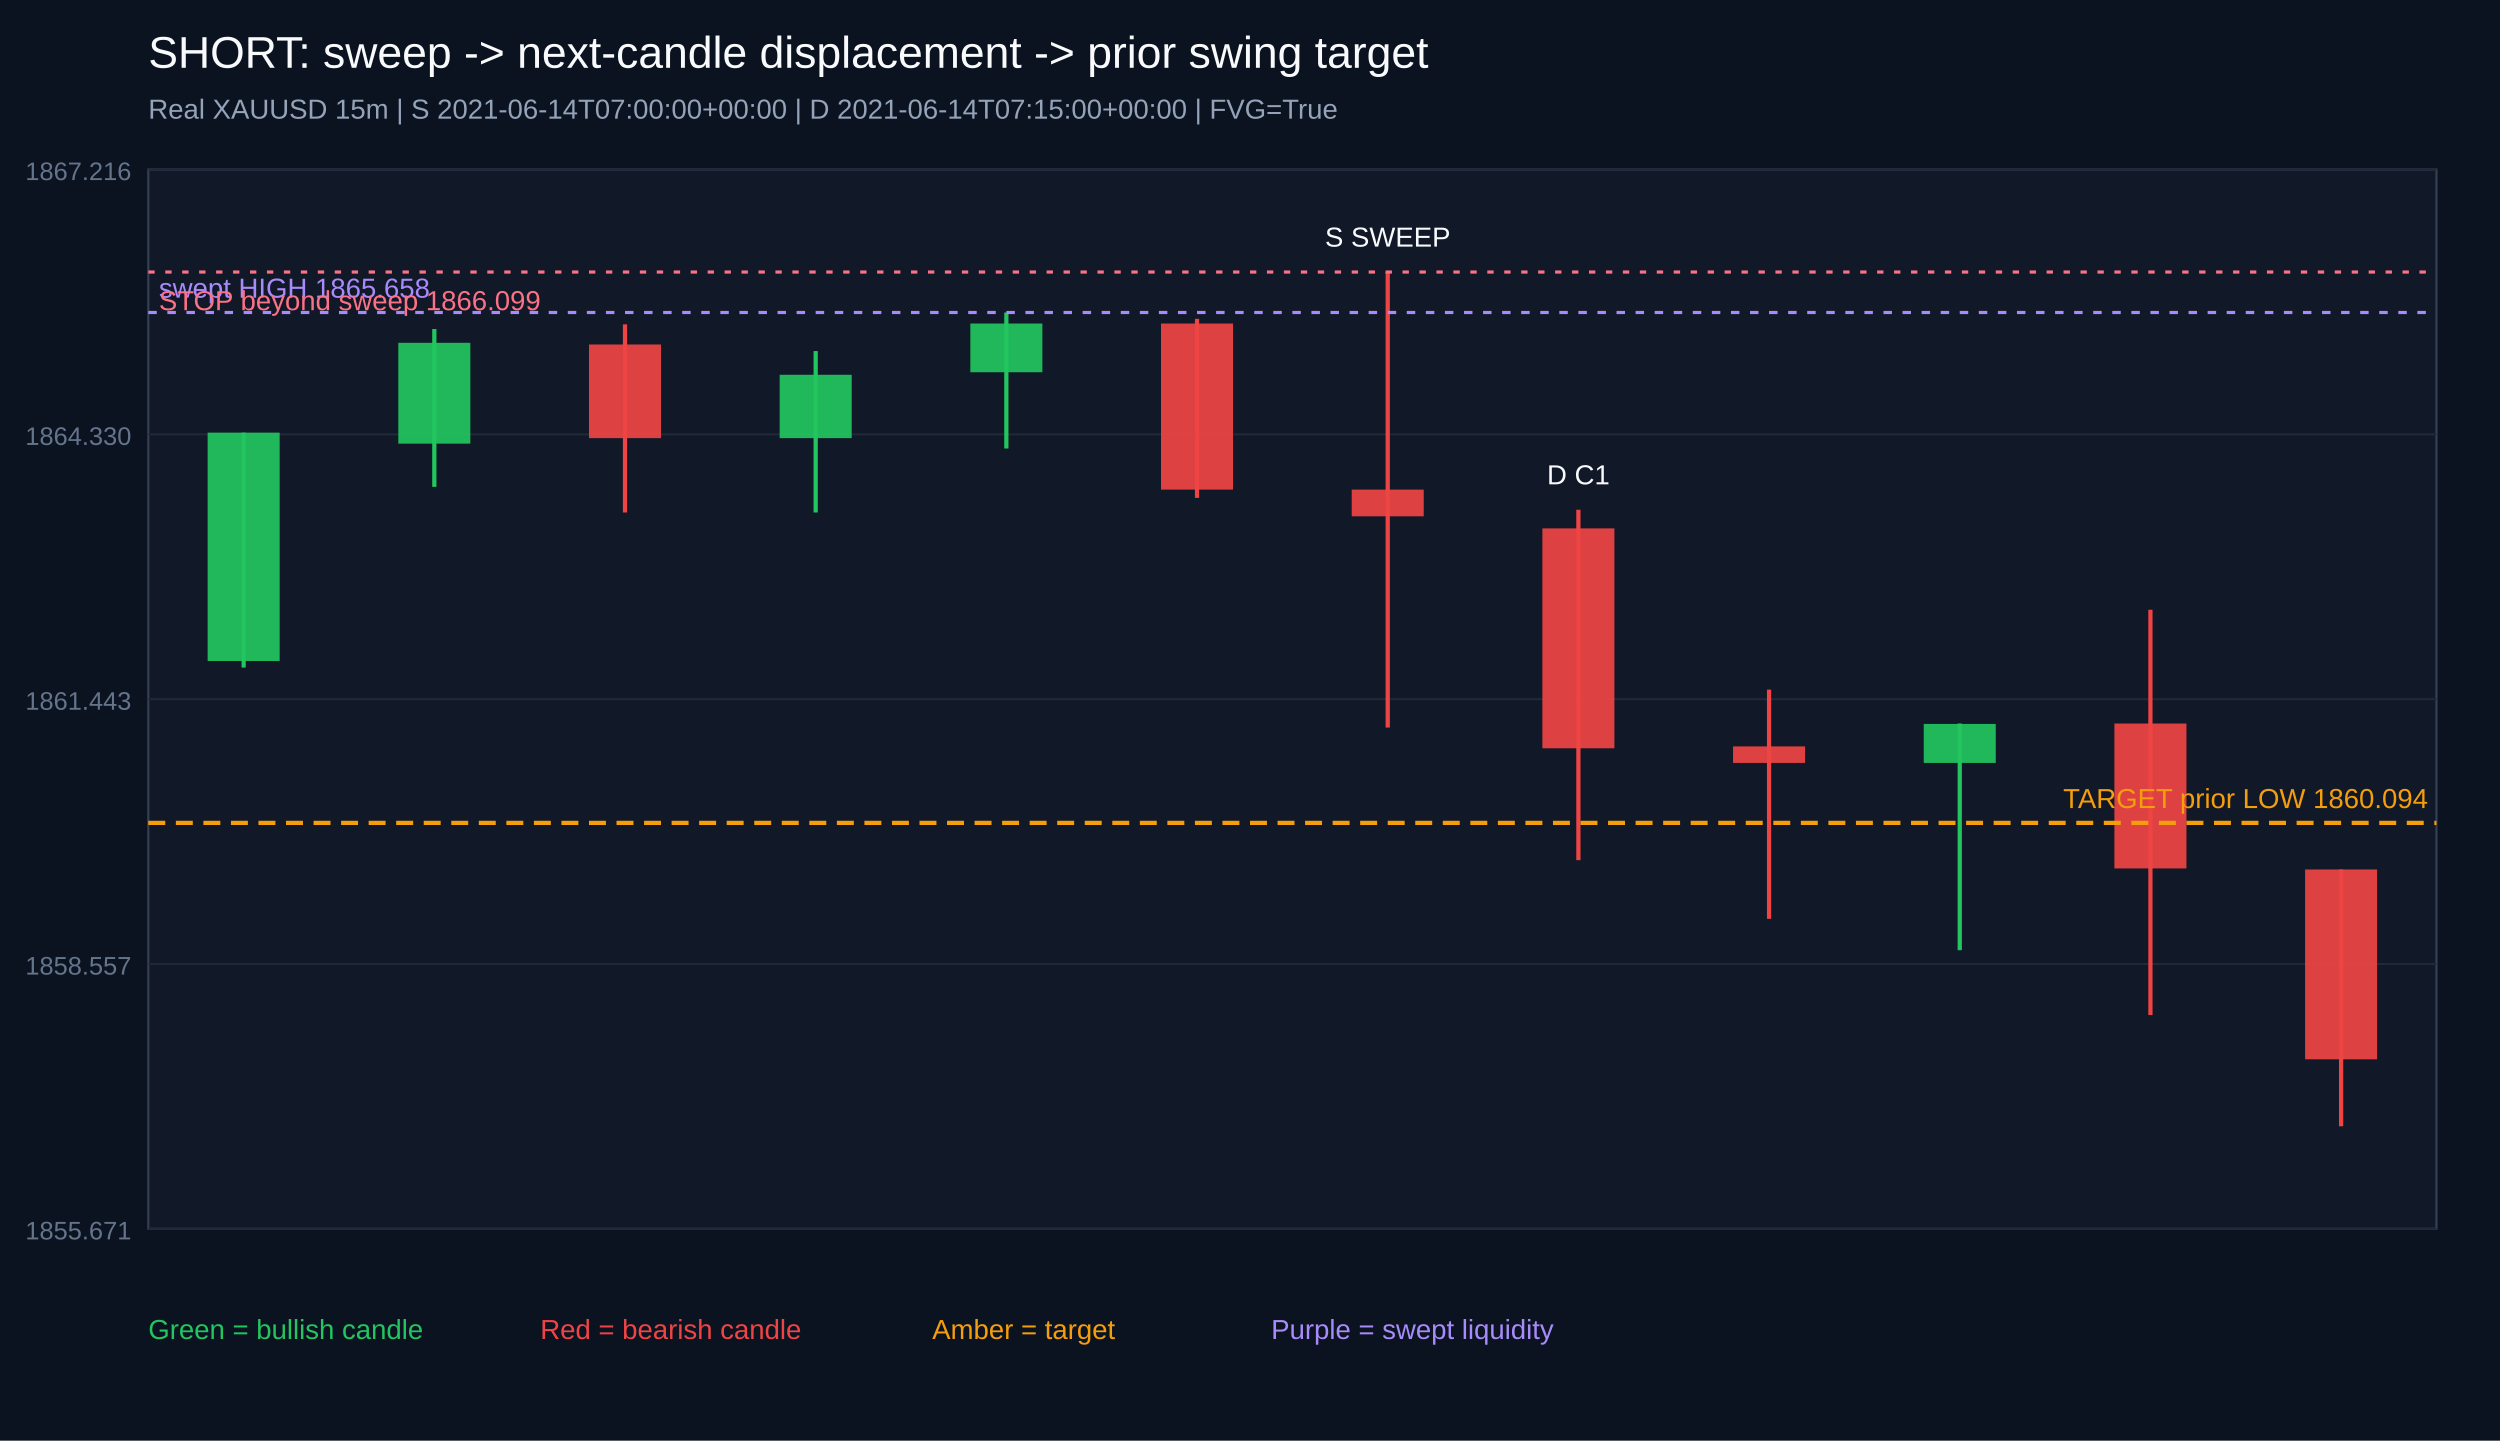
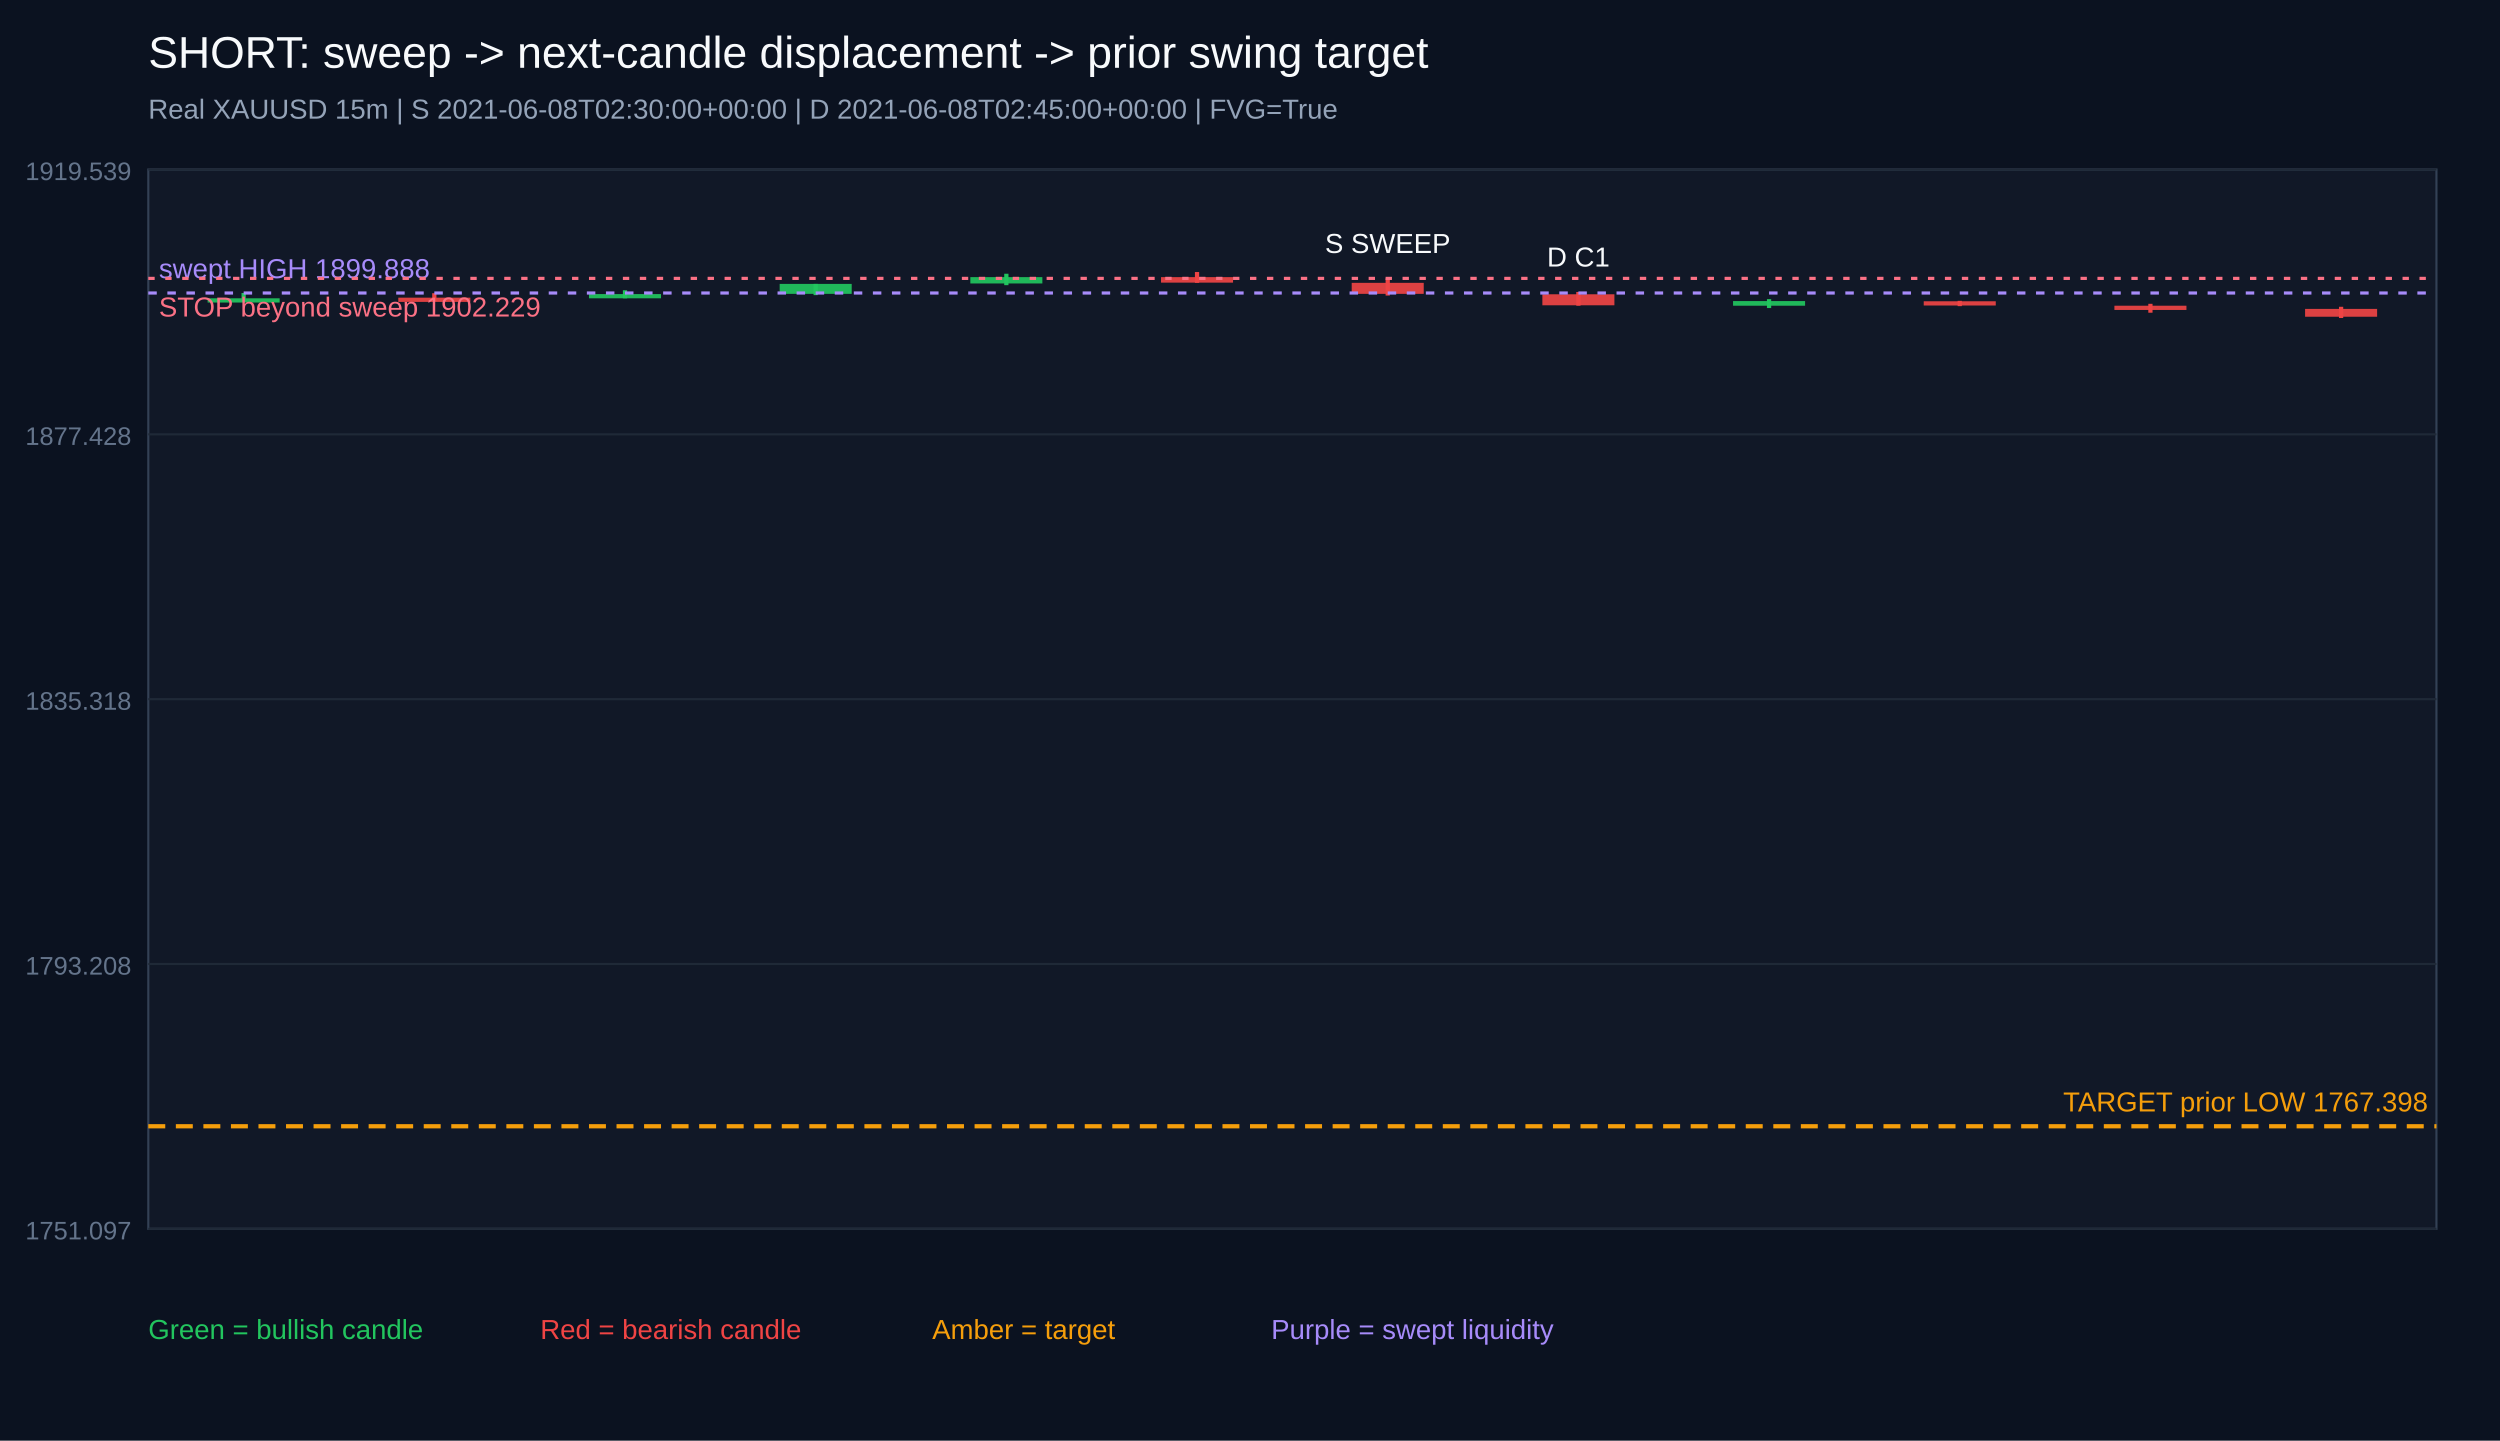
<svg xmlns="http://www.w3.org/2000/svg" width="1180" height="680" viewBox="0 0 1180 680">
  <rect width="100%" height="100%" fill="#0b1220" />
  <text x="70.0" y="32.0" fill="#f8fafc" font-size="21px" text-anchor="start" font-family="Arial, sans-serif">SHORT: sweep -&gt; next-candle displacement -&gt; prior swing target</text>
-   <text x="70.0" y="56.0" fill="#94a3b8" font-size="13px" text-anchor="start" font-family="Arial, sans-serif">Real XAUUSD 15m | S 2021-06-14T07:00:00+00:00 | D 2021-06-14T07:15:00+00:00 | FVG=True</text>
+   <text x="70.0" y="56.0" fill="#94a3b8" font-size="13px" text-anchor="start" font-family="Arial, sans-serif">Real XAUUSD 15m | S 2021-06-08T02:30:00+00:00 | D 2021-06-08T02:45:00+00:00 | FVG=True</text>
  <rect x="70" y="80" width="1080" height="500" fill="#111827" stroke="#334155" />
  <line x1="70" y1="580.0" x2="1150" y2="580.0" stroke="#1f2937" />
-   <text x="62.0" y="585.0" fill="#64748b" font-size="12px" text-anchor="end" font-family="Arial, sans-serif">1855.671</text>
+   <text x="62.0" y="585.0" fill="#64748b" font-size="12px" text-anchor="end" font-family="Arial, sans-serif">1751.097</text>
  <line x1="70" y1="455.0" x2="1150" y2="455.0" stroke="#1f2937" />
-   <text x="62.0" y="460.0" fill="#64748b" font-size="12px" text-anchor="end" font-family="Arial, sans-serif">1858.557</text>
+   <text x="62.0" y="460.0" fill="#64748b" font-size="12px" text-anchor="end" font-family="Arial, sans-serif">1793.208</text>
  <line x1="70" y1="330.0" x2="1150" y2="330.0" stroke="#1f2937" />
-   <text x="62.0" y="335.0" fill="#64748b" font-size="12px" text-anchor="end" font-family="Arial, sans-serif">1861.443</text>
+   <text x="62.0" y="335.0" fill="#64748b" font-size="12px" text-anchor="end" font-family="Arial, sans-serif">1835.318</text>
  <line x1="70" y1="205.0" x2="1150" y2="205.0" stroke="#1f2937" />
-   <text x="62.0" y="210.0" fill="#64748b" font-size="12px" text-anchor="end" font-family="Arial, sans-serif">1864.330</text>
+   <text x="62.0" y="210.0" fill="#64748b" font-size="12px" text-anchor="end" font-family="Arial, sans-serif">1877.428</text>
  <line x1="70" y1="80.0" x2="1150" y2="80.0" stroke="#1f2937" />
-   <text x="62.0" y="85.0" fill="#64748b" font-size="12px" text-anchor="end" font-family="Arial, sans-serif">1867.216</text>
-   <line x1="115.0" y1="204.2" x2="115.0" y2="315.1" stroke="#22c55e" stroke-width="2" />
-   <rect x="98.0" y="204.2" width="34.0" height="107.8" fill="#22c55e" opacity="0.92" />
-   <line x1="205.0" y1="155.3" x2="205.0" y2="229.8" stroke="#22c55e" stroke-width="2" />
-   <rect x="188.0" y="161.8" width="34.0" height="47.6" fill="#22c55e" opacity="0.92" />
-   <line x1="295.0" y1="153.1" x2="295.0" y2="241.9" stroke="#ef4444" stroke-width="2" />
-   <rect x="278.0" y="162.6" width="34.0" height="44.2" fill="#ef4444" opacity="0.92" />
-   <line x1="385.0" y1="165.7" x2="385.0" y2="241.9" stroke="#22c55e" stroke-width="2" />
-   <rect x="368.0" y="176.9" width="34.0" height="29.9" fill="#22c55e" opacity="0.92" />
-   <line x1="475.0" y1="147.5" x2="475.0" y2="211.7" stroke="#22c55e" stroke-width="2" />
-   <rect x="458.0" y="152.7" width="34.0" height="23.0" fill="#22c55e" opacity="0.92" />
-   <line x1="565.0" y1="150.5" x2="565.0" y2="235.0" stroke="#ef4444" stroke-width="2" />
-   <rect x="548.0" y="152.7" width="34.0" height="78.4" fill="#ef4444" opacity="0.92" />
-   <line x1="655.0" y1="128.4" x2="655.0" y2="343.4" stroke="#ef4444" stroke-width="2" />
-   <rect x="638.0" y="231.1" width="34.0" height="12.6" fill="#ef4444" opacity="0.92" />
-   <text x="655.0" y="116.4" fill="#f8fafc" font-size="13px" text-anchor="middle" font-family="Arial, sans-serif">S SWEEP</text>
-   <line x1="745.0" y1="240.6" x2="745.0" y2="406.0" stroke="#ef4444" stroke-width="2" />
-   <rect x="728.0" y="249.4" width="34.0" height="103.8" fill="#ef4444" opacity="0.92" />
-   <text x="745.0" y="228.6" fill="#f8fafc" font-size="13px" text-anchor="middle" font-family="Arial, sans-serif">D C1</text>
-   <line x1="835.0" y1="325.5" x2="835.0" y2="433.7" stroke="#ef4444" stroke-width="2" />
-   <rect x="818.0" y="352.3" width="34.0" height="7.8" fill="#ef4444" opacity="0.92" />
-   <line x1="925.0" y1="341.5" x2="925.0" y2="448.5" stroke="#22c55e" stroke-width="2" />
-   <rect x="908.0" y="341.7" width="34.0" height="18.4" fill="#22c55e" opacity="0.92" />
-   <line x1="1015.0" y1="287.8" x2="1015.0" y2="479.1" stroke="#ef4444" stroke-width="2" />
-   <rect x="998.0" y="341.5" width="34.0" height="68.4" fill="#ef4444" opacity="0.92" />
-   <line x1="1105.0" y1="410.4" x2="1105.0" y2="531.6" stroke="#ef4444" stroke-width="2" />
-   <rect x="1088.0" y="410.4" width="34.0" height="89.6" fill="#ef4444" opacity="0.92" />
-   <line x1="70" y1="388.4" x2="1150" y2="388.4" stroke="#f59e0b" stroke-width="2" stroke-dasharray="8 5" />
-   <text x="1146.0" y="381.4" fill="#f59e0b" font-size="13px" text-anchor="end" font-family="Arial, sans-serif">TARGET prior LOW 1860.094</text>
-   <line x1="70" y1="147.5" x2="1150" y2="147.5" stroke="#a78bfa" stroke-width="1.5" stroke-dasharray="4 5" />
-   <text x="75.0" y="140.5" fill="#a78bfa" font-size="13px" text-anchor="start" font-family="Arial, sans-serif">swept HIGH 1865.658</text>
-   <line x1="70" y1="128.4" x2="1150" y2="128.4" stroke="#fb7185" stroke-width="1.5" stroke-dasharray="3 5" />
-   <text x="75.0" y="146.4" fill="#fb7185" font-size="13px" text-anchor="start" font-family="Arial, sans-serif">STOP beyond sweep 1866.099</text>
+   <text x="62.0" y="85.0" fill="#64748b" font-size="12px" text-anchor="end" font-family="Arial, sans-serif">1919.539</text>
+   <line x1="115.0" y1="138.3" x2="115.0" y2="142.2" stroke="#22c55e" stroke-width="2" />
+   <rect x="98.0" y="140.8" width="34.0" height="2.0" fill="#22c55e" opacity="0.92" />
+   <line x1="205.0" y1="138.4" x2="205.0" y2="142.0" stroke="#ef4444" stroke-width="2" />
+   <rect x="188.0" y="140.5" width="34.0" height="2.0" fill="#ef4444" opacity="0.92" />
+   <line x1="295.0" y1="137.0" x2="295.0" y2="140.8" stroke="#22c55e" stroke-width="2" />
+   <rect x="278.0" y="138.8" width="34.0" height="2.0" fill="#22c55e" opacity="0.92" />
+   <line x1="385.0" y1="134.0" x2="385.0" y2="139.3" stroke="#22c55e" stroke-width="2" />
+   <rect x="368.0" y="134.0" width="34.0" height="4.7" fill="#22c55e" opacity="0.92" />
+   <line x1="475.0" y1="129.2" x2="475.0" y2="134.6" stroke="#22c55e" stroke-width="2" />
+   <rect x="458.0" y="130.8" width="34.0" height="3.0" fill="#22c55e" opacity="0.92" />
+   <line x1="565.0" y1="128.4" x2="565.0" y2="133.5" stroke="#ef4444" stroke-width="2" />
+   <rect x="548.0" y="130.8" width="34.0" height="2.6" fill="#ef4444" opacity="0.92" />
+   <line x1="655.0" y1="131.4" x2="655.0" y2="139.5" stroke="#ef4444" stroke-width="2" />
+   <rect x="638.0" y="133.5" width="34.0" height="5.2" fill="#ef4444" opacity="0.92" />
+   <text x="655.0" y="119.4" fill="#f8fafc" font-size="13px" text-anchor="middle" font-family="Arial, sans-serif">S SWEEP</text>
+   <line x1="745.0" y1="137.8" x2="745.0" y2="144.3" stroke="#ef4444" stroke-width="2" />
+   <rect x="728.0" y="138.9" width="34.0" height="5.2" fill="#ef4444" opacity="0.92" />
+   <text x="745.0" y="125.8" fill="#f8fafc" font-size="13px" text-anchor="middle" font-family="Arial, sans-serif">D C1</text>
+   <line x1="835.0" y1="141.2" x2="835.0" y2="145.4" stroke="#22c55e" stroke-width="2" />
+   <rect x="818.0" y="142.1" width="34.0" height="2.2" fill="#22c55e" opacity="0.92" />
+   <line x1="925.0" y1="142.0" x2="925.0" y2="144.5" stroke="#ef4444" stroke-width="2" />
+   <rect x="908.0" y="142.2" width="34.0" height="2.0" fill="#ef4444" opacity="0.92" />
+   <line x1="1015.0" y1="143.4" x2="1015.0" y2="147.6" stroke="#ef4444" stroke-width="2" />
+   <rect x="998.0" y="144.3" width="34.0" height="2.0" fill="#ef4444" opacity="0.92" />
+   <line x1="1105.0" y1="144.8" x2="1105.0" y2="150.1" stroke="#ef4444" stroke-width="2" />
+   <rect x="1088.0" y="145.8" width="34.0" height="3.7" fill="#ef4444" opacity="0.92" />
+   <line x1="70" y1="531.6" x2="1150" y2="531.6" stroke="#f59e0b" stroke-width="2" stroke-dasharray="8 5" />
+   <text x="1146.0" y="524.6" fill="#f59e0b" font-size="13px" text-anchor="end" font-family="Arial, sans-serif">TARGET prior LOW 1767.398</text>
+   <line x1="70" y1="138.3" x2="1150" y2="138.3" stroke="#a78bfa" stroke-width="1.5" stroke-dasharray="4 5" />
+   <text x="75.0" y="131.3" fill="#a78bfa" font-size="13px" text-anchor="start" font-family="Arial, sans-serif">swept HIGH 1899.888</text>
+   <line x1="70" y1="131.4" x2="1150" y2="131.4" stroke="#fb7185" stroke-width="1.5" stroke-dasharray="3 5" />
+   <text x="75.0" y="149.4" fill="#fb7185" font-size="13px" text-anchor="start" font-family="Arial, sans-serif">STOP beyond sweep 1902.229</text>
  <text x="70.0" y="632.0" fill="#22c55e" font-size="13px" text-anchor="start" font-family="Arial, sans-serif">Green = bullish candle</text>
  <text x="255.0" y="632.0" fill="#ef4444" font-size="13px" text-anchor="start" font-family="Arial, sans-serif">Red = bearish candle</text>
  <text x="440.0" y="632.0" fill="#f59e0b" font-size="13px" text-anchor="start" font-family="Arial, sans-serif">Amber = target</text>
  <text x="600.0" y="632.0" fill="#a78bfa" font-size="13px" text-anchor="start" font-family="Arial, sans-serif">Purple = swept liquidity</text>
</svg>
